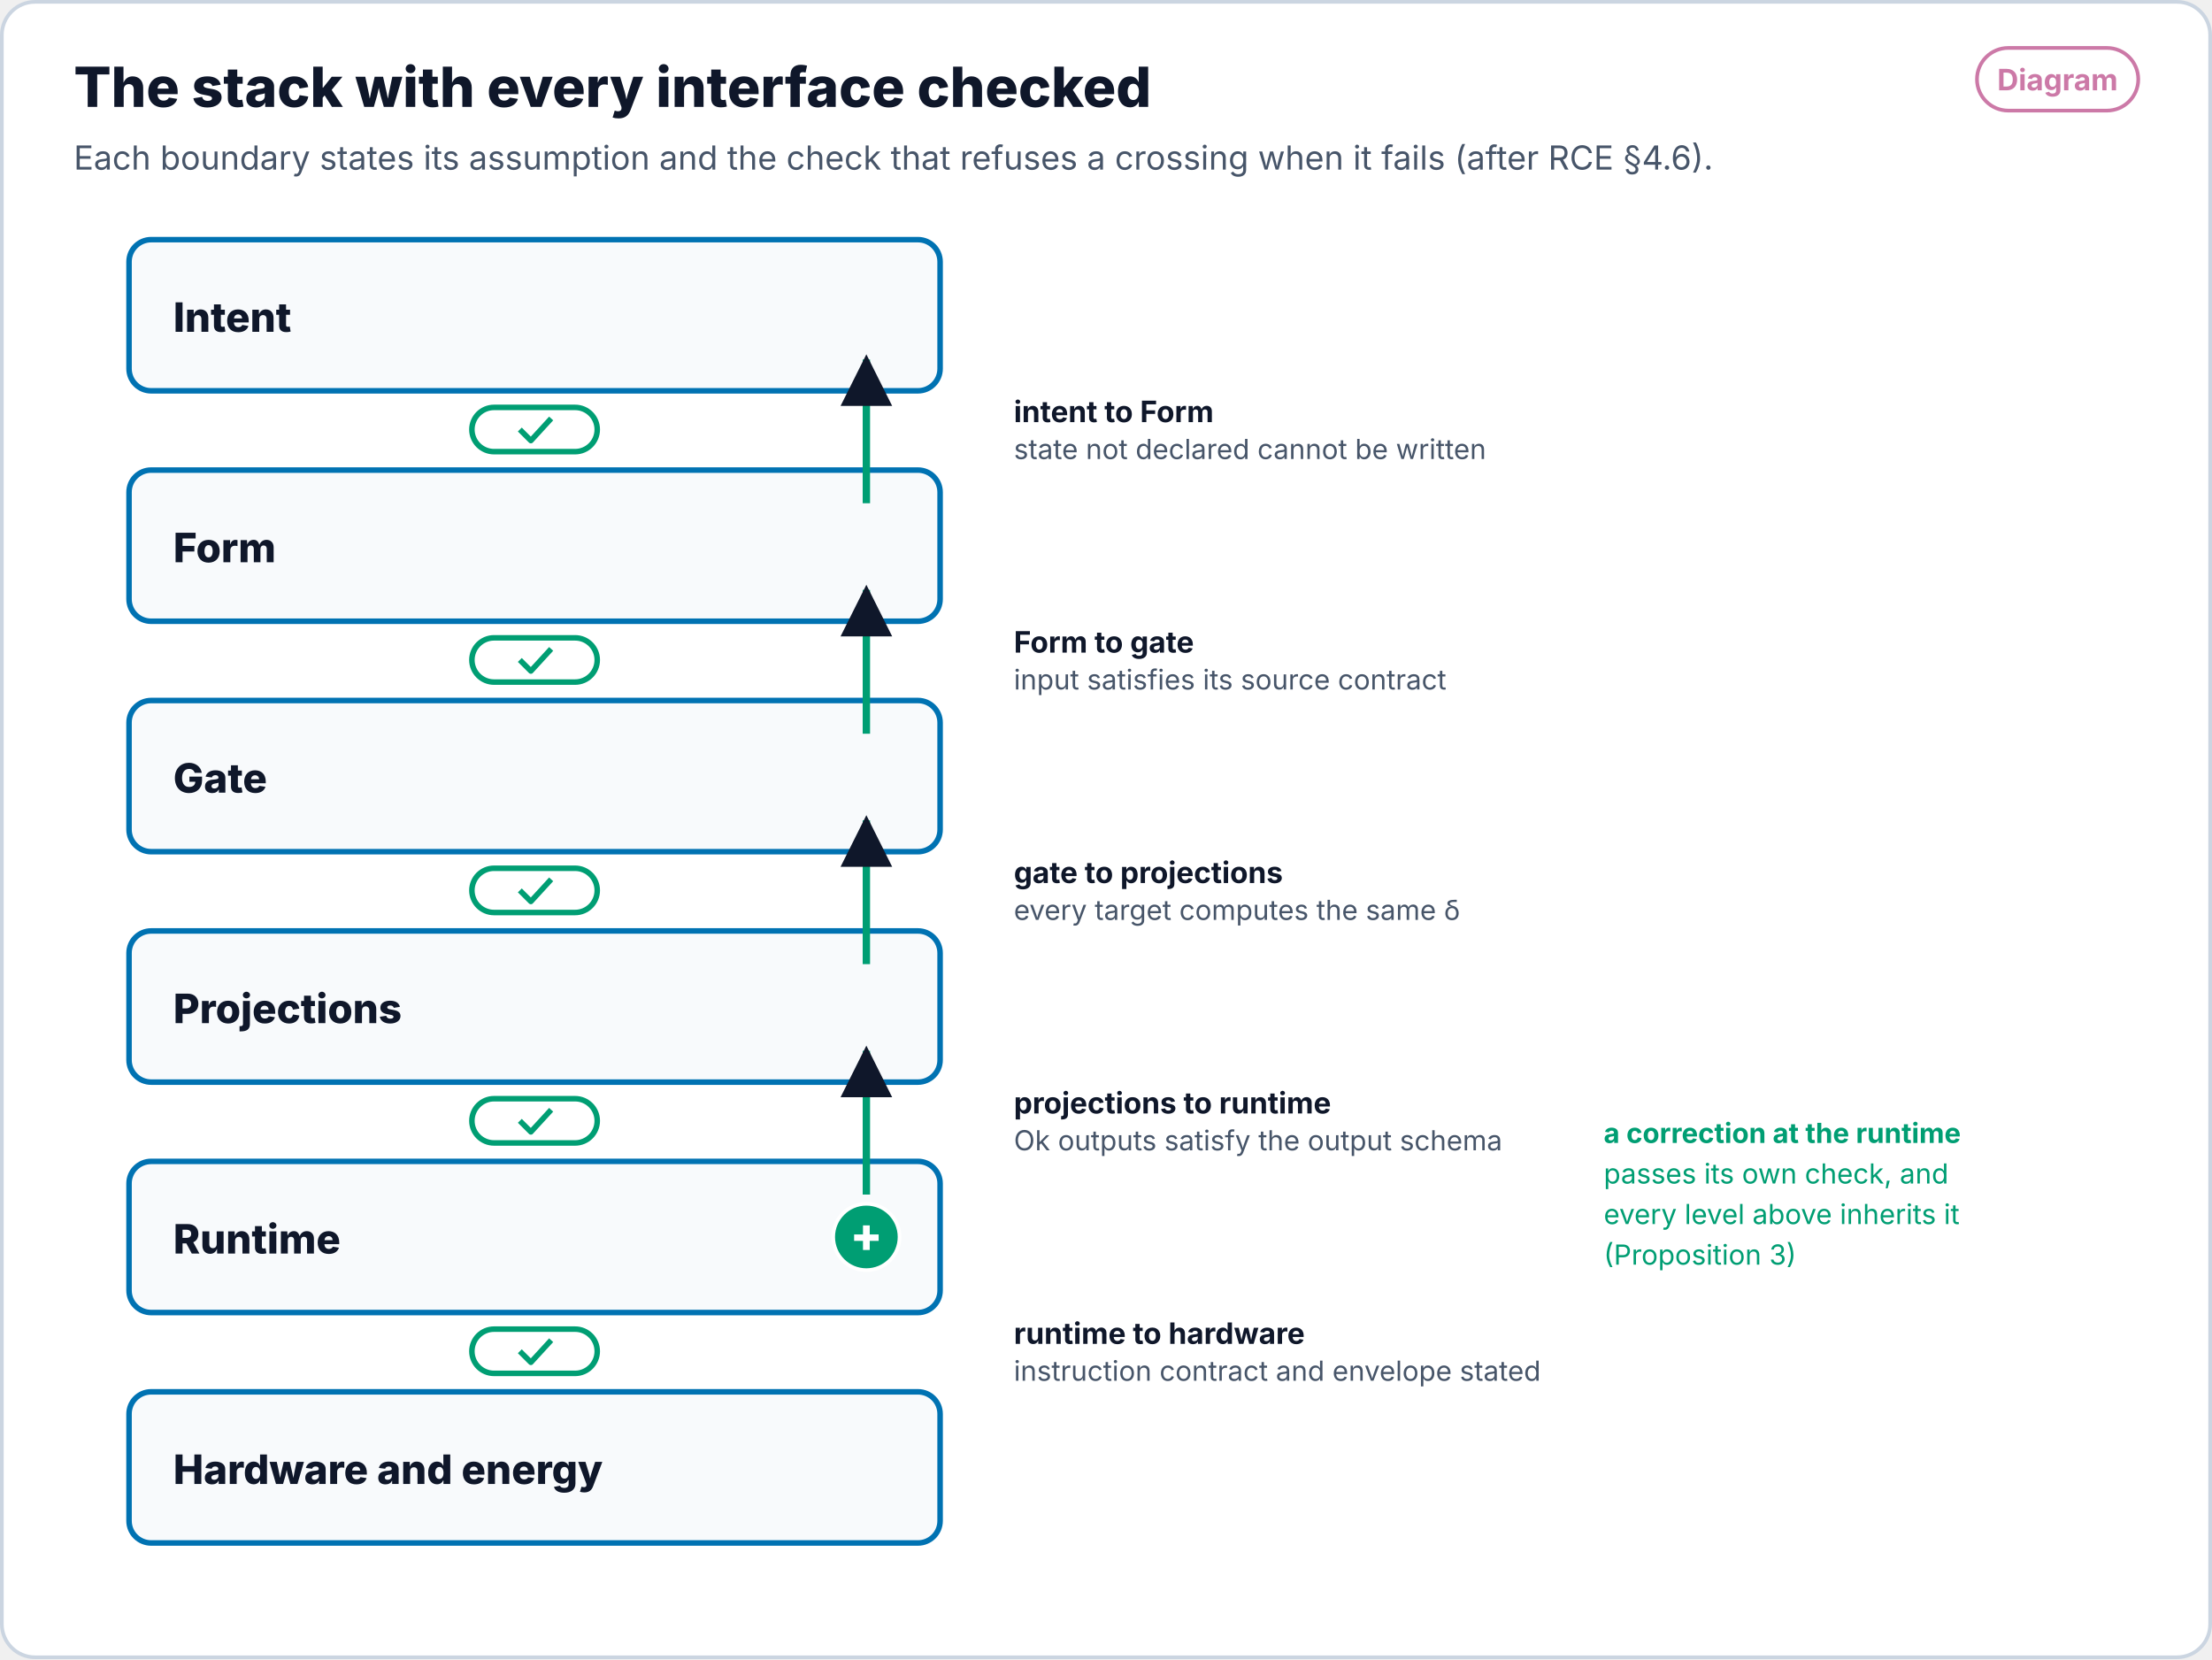
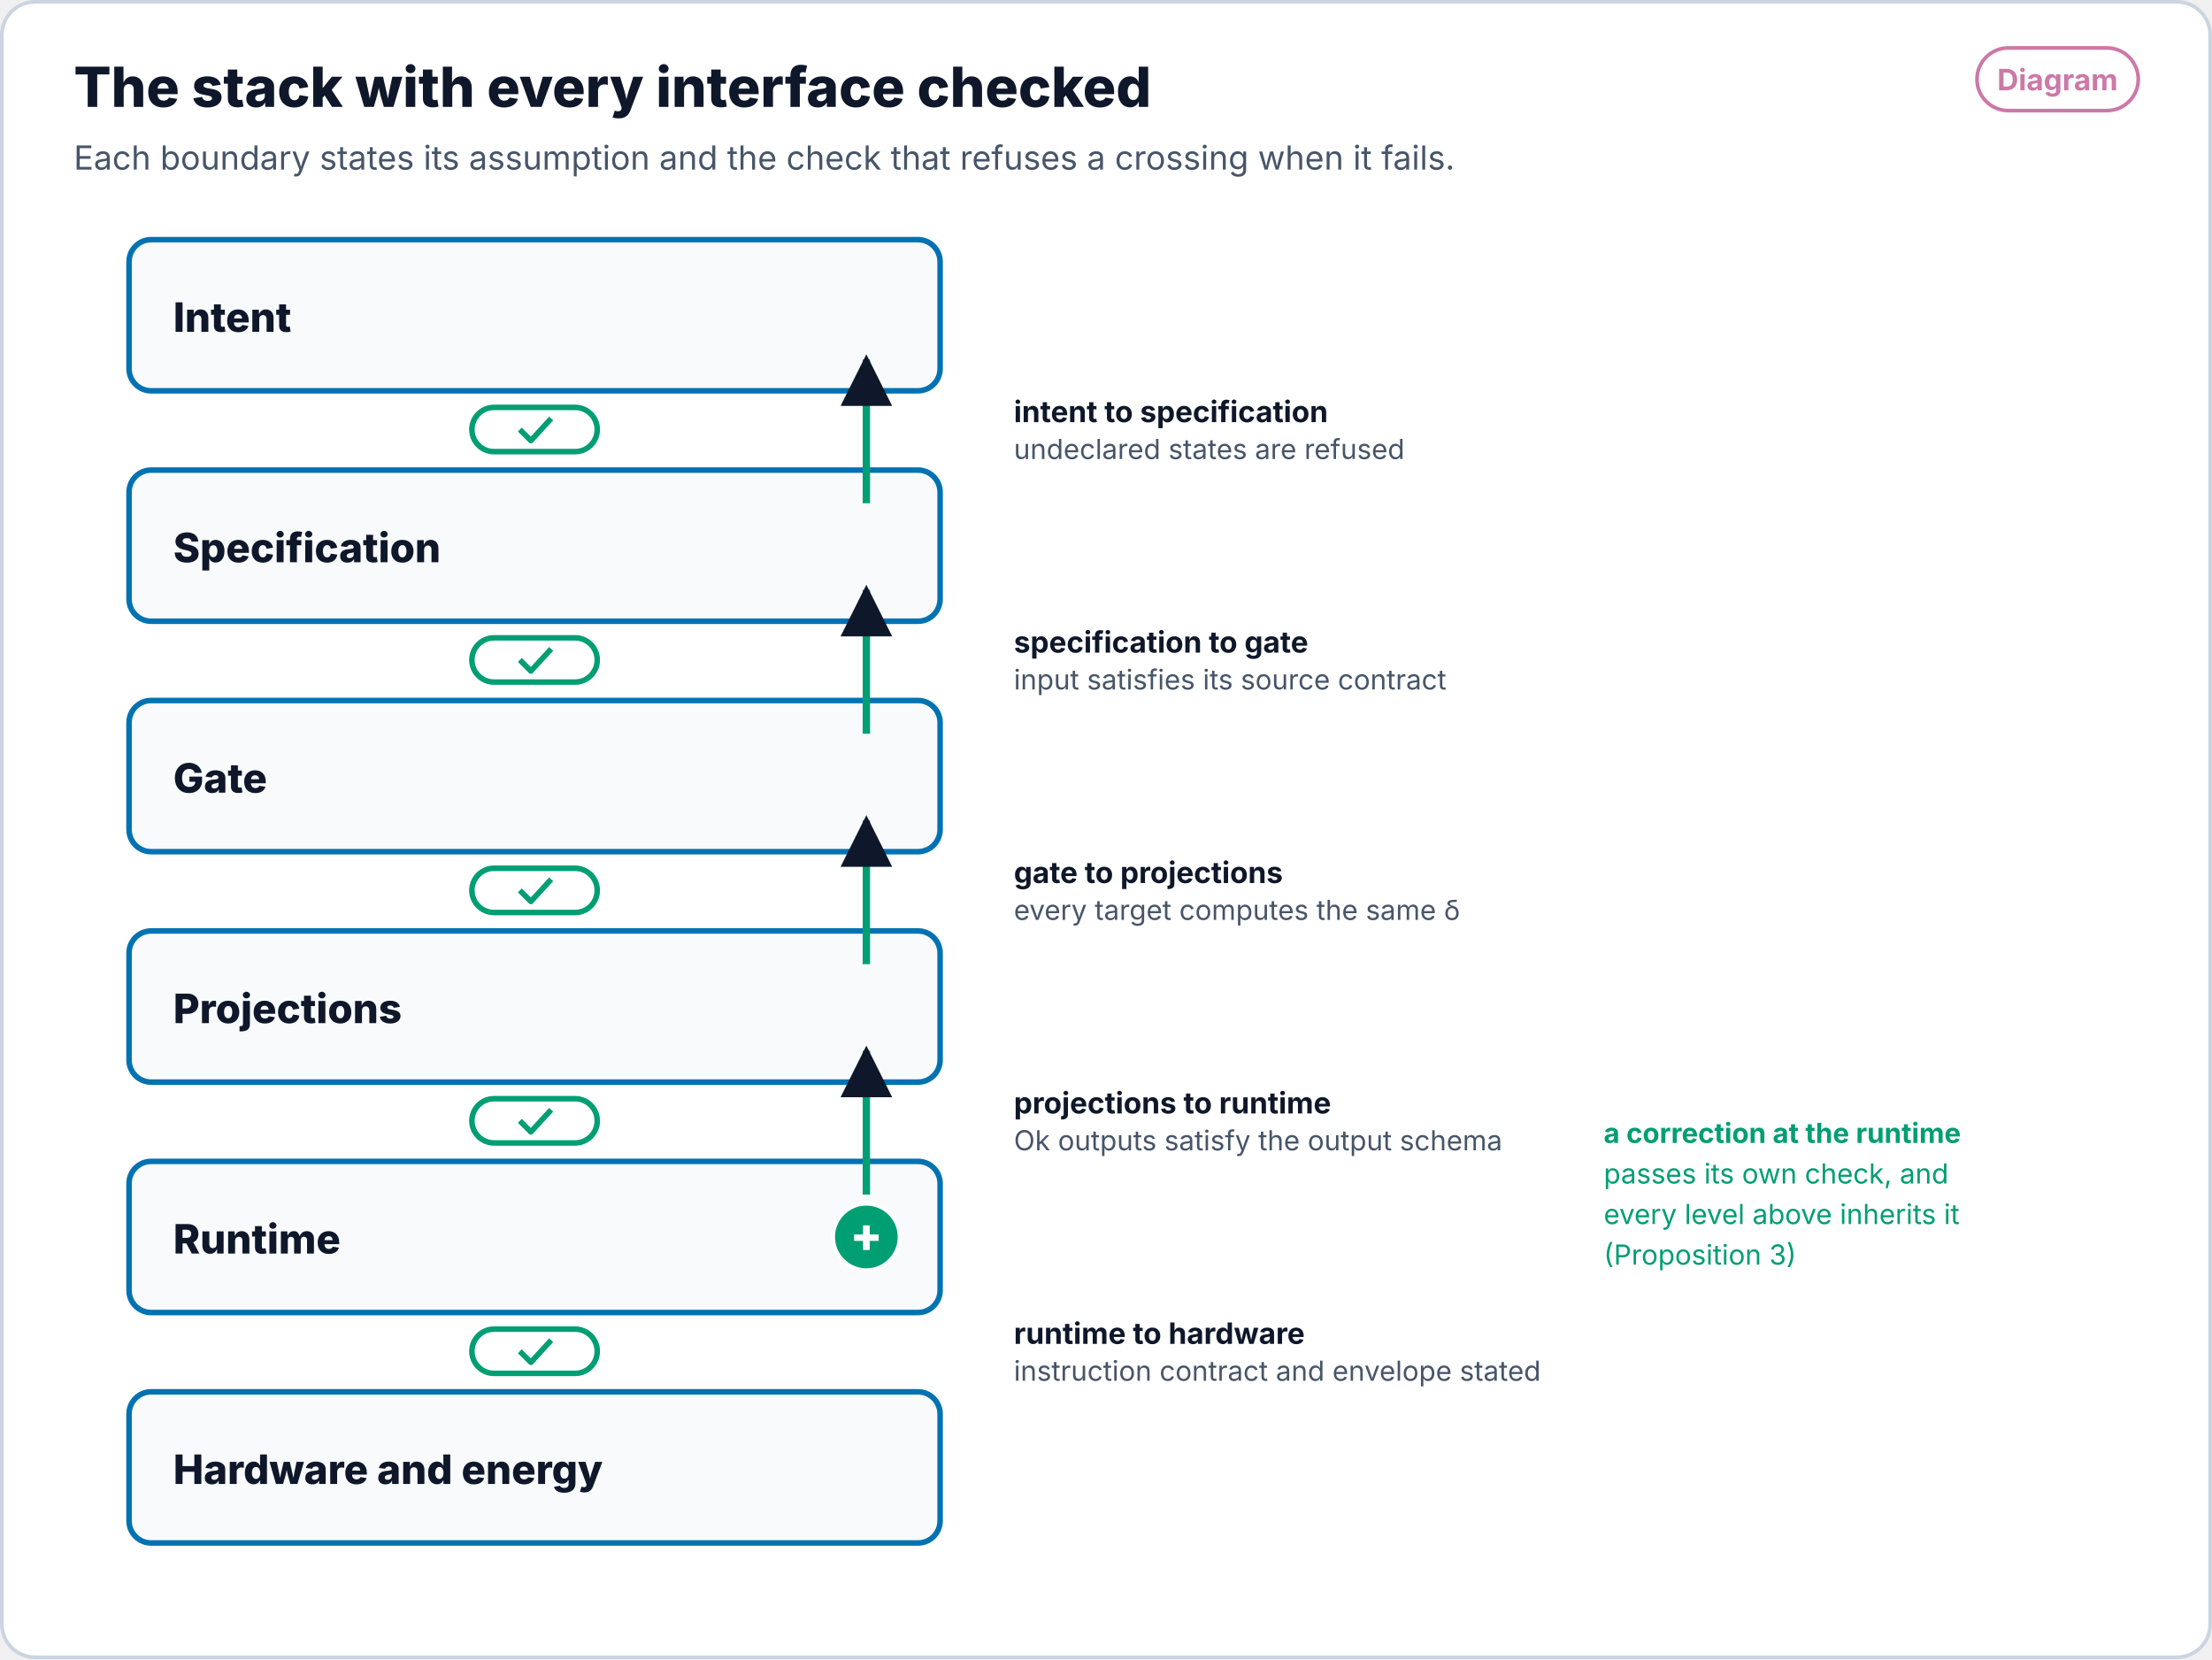
<svg xmlns="http://www.w3.org/2000/svg" width="1200" height="900" viewBox="0 0 1200 900" role="img" aria-labelledby="t d">
  <defs>
    <marker id="ah" viewBox="0 0 10 10" refX="9" refY="5" markerWidth="7" markerHeight="7" orient="auto-start-reverse">
      <path d="M0 0 L10 5 L0 10 z" fill="#0f172a" />
    </marker>
  </defs>
  <rect x="1" y="1" width="1198" height="898" rx="18" fill="#ffffff" stroke="#cbd5e1" stroke-width="2" />
  <text x="40.0" y="58.0" font-family="Inter, 'DejaVu Sans', Helvetica, Arial, sans-serif" font-size="30" font-weight="800" fill="#0f172a" text-anchor="start">The stack with every interface checked</text>
-   <text x="40.0" y="92.0" font-family="Inter, 'DejaVu Sans', Helvetica, Arial, sans-serif" font-size="18" font-weight="400" fill="#475569" text-anchor="start">Each boundary states its assumption and the check that refuses a crossing when it fails (after RCE §4.6).</text>
+   <text x="40.0" y="92.0" font-family="Inter, 'DejaVu Sans', Helvetica, Arial, sans-serif" font-size="18" font-weight="400" fill="#475569" text-anchor="start">Each boundary states its assumption and the check that refuses a crossing when it fails.</text>
  <rect x="1072.5" y="26" width="87.5" height="34" rx="17" fill="none" stroke="#CC79A7" stroke-width="2" />
  <text x="1116.2" y="49.0" font-family="Inter, 'DejaVu Sans', Helvetica, Arial, sans-serif" font-size="16" font-weight="700" fill="#CC79A7" text-anchor="middle">Diagram</text>
  <rect x="70.0" y="130.0" width="440.0" height="82.0" rx="12" fill="#f8fafc" stroke="#0072B2" stroke-width="3" opacity="1" />
  <text x="94.0" y="180.0" font-family="Inter, 'DejaVu Sans', Helvetica, Arial, sans-serif" font-size="22" font-weight="800" fill="#0f172a" text-anchor="start">Intent</text>
  <rect x="256.0" y="221.0" width="68.0" height="24.0" rx="12" fill="#ffffff" stroke="#009E73" stroke-width="3" opacity="1" />
  <path d="M282.0 233 L288.0 239 L299.0 227" stroke="#009E73" stroke-width="3" fill="none" fill-opacity="1" stroke-linejoin="round" />
-   <text x="550.0" y="229.0" font-family="Inter, 'DejaVu Sans', Helvetica, Arial, sans-serif" font-size="16" font-weight="700" fill="#0f172a" text-anchor="start">intent to Form</text>
-   <text x="550.0" y="249.0" font-family="Inter, 'DejaVu Sans', Helvetica, Arial, sans-serif" font-size="15" font-weight="400" fill="#475569" text-anchor="start">state not declared cannot be written</text>
+   <text x="550.0" y="229.0" font-family="Inter, 'DejaVu Sans', Helvetica, Arial, sans-serif" font-size="16" font-weight="700" fill="#0f172a" text-anchor="start">intent to specification</text>
+   <text x="550.0" y="249.0" font-family="Inter, 'DejaVu Sans', Helvetica, Arial, sans-serif" font-size="15" font-weight="400" fill="#475569" text-anchor="start">undeclared states are refused</text>
  <rect x="70.0" y="255.0" width="440.0" height="82.0" rx="12" fill="#f8fafc" stroke="#0072B2" stroke-width="3" opacity="1" />
-   <text x="94.0" y="305.0" font-family="Inter, 'DejaVu Sans', Helvetica, Arial, sans-serif" font-size="22" font-weight="800" fill="#0f172a" text-anchor="start">Form</text>
+   <text x="94.0" y="305.0" font-family="Inter, 'DejaVu Sans', Helvetica, Arial, sans-serif" font-size="22" font-weight="800" fill="#0f172a" text-anchor="start">Specification</text>
  <rect x="256.0" y="346.0" width="68.0" height="24.0" rx="12" fill="#ffffff" stroke="#009E73" stroke-width="3" opacity="1" />
  <path d="M282.0 358 L288.0 364 L299.0 352" stroke="#009E73" stroke-width="3" fill="none" fill-opacity="1" stroke-linejoin="round" />
-   <text x="550.0" y="354.0" font-family="Inter, 'DejaVu Sans', Helvetica, Arial, sans-serif" font-size="16" font-weight="700" fill="#0f172a" text-anchor="start">Form to gate</text>
+   <text x="550.0" y="354.0" font-family="Inter, 'DejaVu Sans', Helvetica, Arial, sans-serif" font-size="16" font-weight="700" fill="#0f172a" text-anchor="start">specification to gate</text>
  <text x="550.0" y="374.0" font-family="Inter, 'DejaVu Sans', Helvetica, Arial, sans-serif" font-size="15" font-weight="400" fill="#475569" text-anchor="start">input satisfies its source contract</text>
  <rect x="70.0" y="380.0" width="440.0" height="82.0" rx="12" fill="#f8fafc" stroke="#0072B2" stroke-width="3" opacity="1" />
  <text x="94.0" y="430.0" font-family="Inter, 'DejaVu Sans', Helvetica, Arial, sans-serif" font-size="22" font-weight="800" fill="#0f172a" text-anchor="start">Gate</text>
  <rect x="256.0" y="471.0" width="68.0" height="24.0" rx="12" fill="#ffffff" stroke="#009E73" stroke-width="3" opacity="1" />
  <path d="M282.0 483 L288.0 489 L299.0 477" stroke="#009E73" stroke-width="3" fill="none" fill-opacity="1" stroke-linejoin="round" />
  <text x="550.0" y="479.0" font-family="Inter, 'DejaVu Sans', Helvetica, Arial, sans-serif" font-size="16" font-weight="700" fill="#0f172a" text-anchor="start">gate to projections</text>
  <text x="550.0" y="499.0" font-family="Inter, 'DejaVu Sans', Helvetica, Arial, sans-serif" font-size="15" font-weight="400" fill="#475569" text-anchor="start">every target computes the same δ</text>
  <rect x="70.0" y="505.0" width="440.0" height="82.0" rx="12" fill="#f8fafc" stroke="#0072B2" stroke-width="3" opacity="1" />
  <text x="94.0" y="555.0" font-family="Inter, 'DejaVu Sans', Helvetica, Arial, sans-serif" font-size="22" font-weight="800" fill="#0f172a" text-anchor="start">Projections</text>
  <rect x="256.0" y="596.0" width="68.0" height="24.0" rx="12" fill="#ffffff" stroke="#009E73" stroke-width="3" opacity="1" />
  <path d="M282.0 608 L288.0 614 L299.0 602" stroke="#009E73" stroke-width="3" fill="none" fill-opacity="1" stroke-linejoin="round" />
  <text x="550.0" y="604.0" font-family="Inter, 'DejaVu Sans', Helvetica, Arial, sans-serif" font-size="16" font-weight="700" fill="#0f172a" text-anchor="start">projections to runtime</text>
  <text x="550.0" y="624.0" font-family="Inter, 'DejaVu Sans', Helvetica, Arial, sans-serif" font-size="15" font-weight="400" fill="#475569" text-anchor="start">Ok outputs satisfy the output schema</text>
  <rect x="70.0" y="630.0" width="440.0" height="82.0" rx="12" fill="#f8fafc" stroke="#0072B2" stroke-width="3" opacity="1" />
  <text x="94.0" y="680.0" font-family="Inter, 'DejaVu Sans', Helvetica, Arial, sans-serif" font-size="22" font-weight="800" fill="#0f172a" text-anchor="start">Runtime</text>
  <rect x="256.0" y="721.0" width="68.0" height="24.0" rx="12" fill="#ffffff" stroke="#009E73" stroke-width="3" opacity="1" />
  <path d="M282.0 733 L288.0 739 L299.0 727" stroke="#009E73" stroke-width="3" fill="none" fill-opacity="1" stroke-linejoin="round" />
  <text x="550.0" y="729.0" font-family="Inter, 'DejaVu Sans', Helvetica, Arial, sans-serif" font-size="16" font-weight="700" fill="#0f172a" text-anchor="start">runtime to hardware</text>
  <text x="550.0" y="749.0" font-family="Inter, 'DejaVu Sans', Helvetica, Arial, sans-serif" font-size="15" font-weight="400" fill="#475569" text-anchor="start">instruction contract and envelope stated</text>
  <rect x="70.0" y="755.0" width="440.0" height="82.0" rx="12" fill="#f8fafc" stroke="#0072B2" stroke-width="3" opacity="1" />
  <text x="94.0" y="805.0" font-family="Inter, 'DejaVu Sans', Helvetica, Arial, sans-serif" font-size="22" font-weight="800" fill="#0f172a" text-anchor="start">Hardware and energy</text>
  <circle cx="470.0" cy="671.0" r="18" fill="#009E73" stroke="#ffffff" stroke-width="2" />
  <text x="470.0" y="679.0" font-family="Inter, 'DejaVu Sans', Helvetica, Arial, sans-serif" font-size="26" font-weight="800" fill="#ffffff" text-anchor="middle">+</text>
  <path d="M470 648 L470 570" stroke="#009E73" stroke-width="4" fill="none" fill-opacity="1" marker-end="url(#ah)" stroke-linejoin="round" />
  <path d="M470 523 L470 445" stroke="#009E73" stroke-width="4" fill="none" fill-opacity="1" marker-end="url(#ah)" stroke-linejoin="round" />
  <path d="M470 398 L470 320" stroke="#009E73" stroke-width="4" fill="none" fill-opacity="1" marker-end="url(#ah)" stroke-linejoin="round" />
  <path d="M470 273 L470 195" stroke="#009E73" stroke-width="4" fill="none" fill-opacity="1" marker-end="url(#ah)" stroke-linejoin="round" />
  <text x="870.0" y="620.0" font-family="Inter, 'DejaVu Sans', Helvetica, Arial, sans-serif" font-size="15" font-weight="700" fill="#009E73" text-anchor="start">a correction at the runtime</text>
  <text x="870.0" y="642.0" font-family="Inter, 'DejaVu Sans', Helvetica, Arial, sans-serif" font-size="15" font-weight="400" fill="#009E73" text-anchor="start">passes its own check, and</text>
  <text x="870.0" y="664.0" font-family="Inter, 'DejaVu Sans', Helvetica, Arial, sans-serif" font-size="15" font-weight="400" fill="#009E73" text-anchor="start">every level above inherits it</text>
  <text x="870.0" y="686.0" font-family="Inter, 'DejaVu Sans', Helvetica, Arial, sans-serif" font-size="15" font-weight="400" fill="#009E73" text-anchor="start">(Proposition 3)</text>
</svg>
